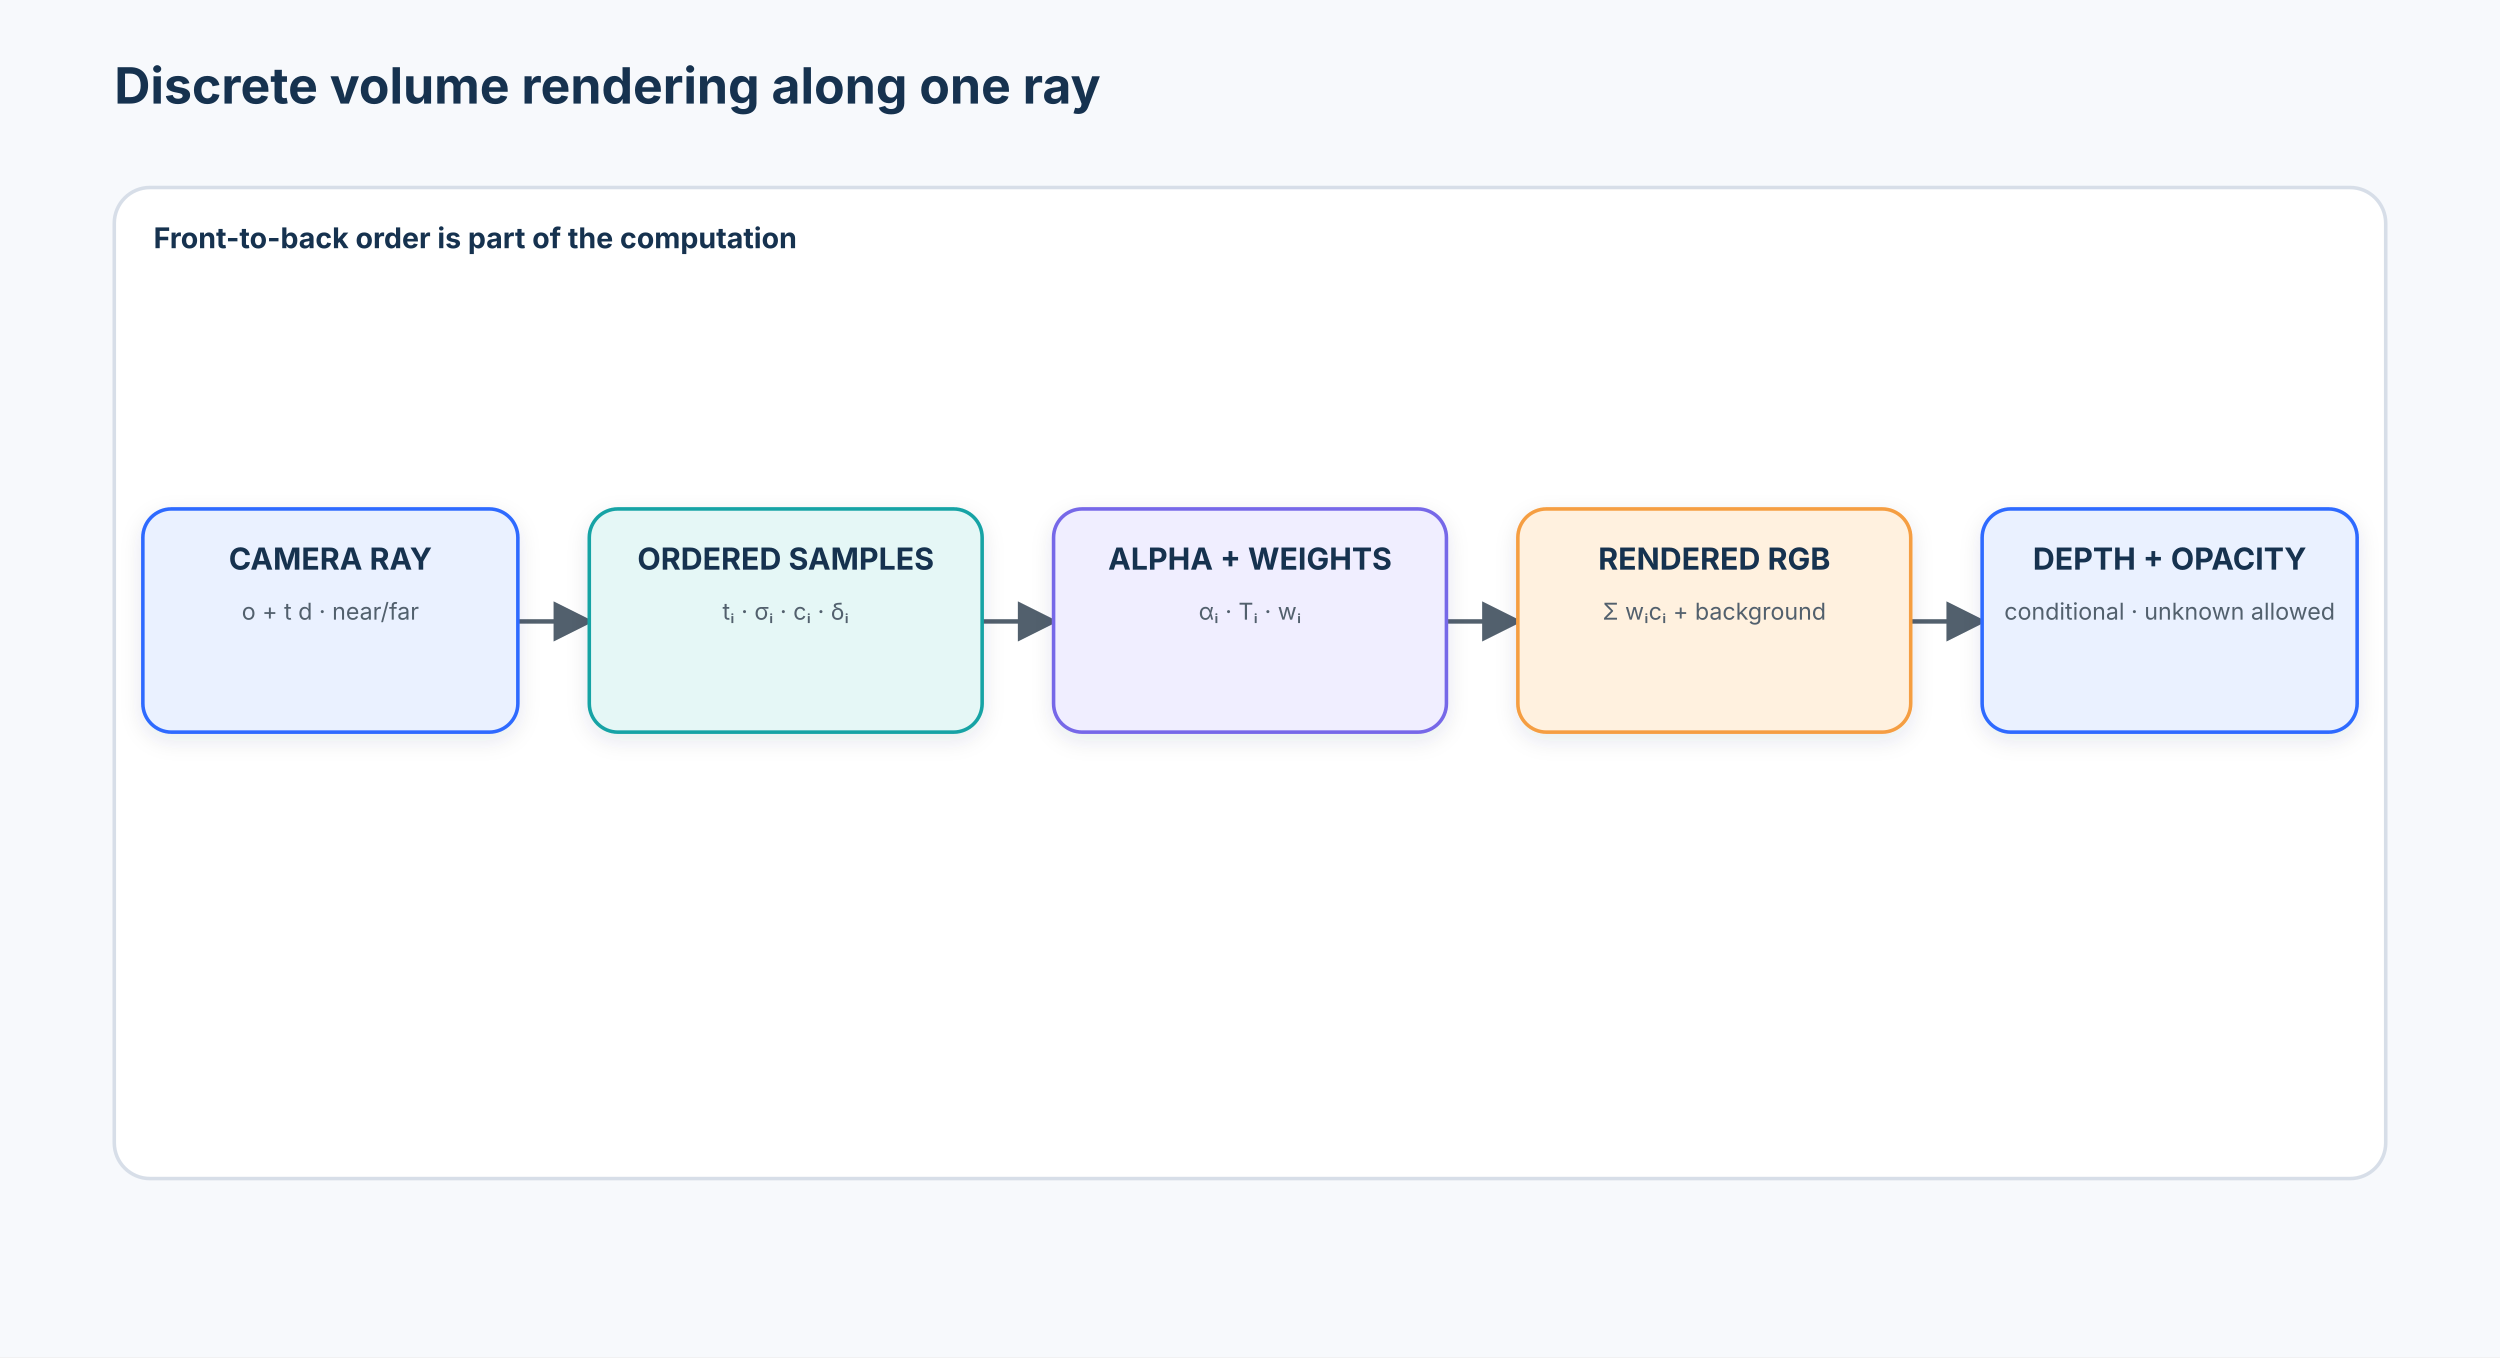
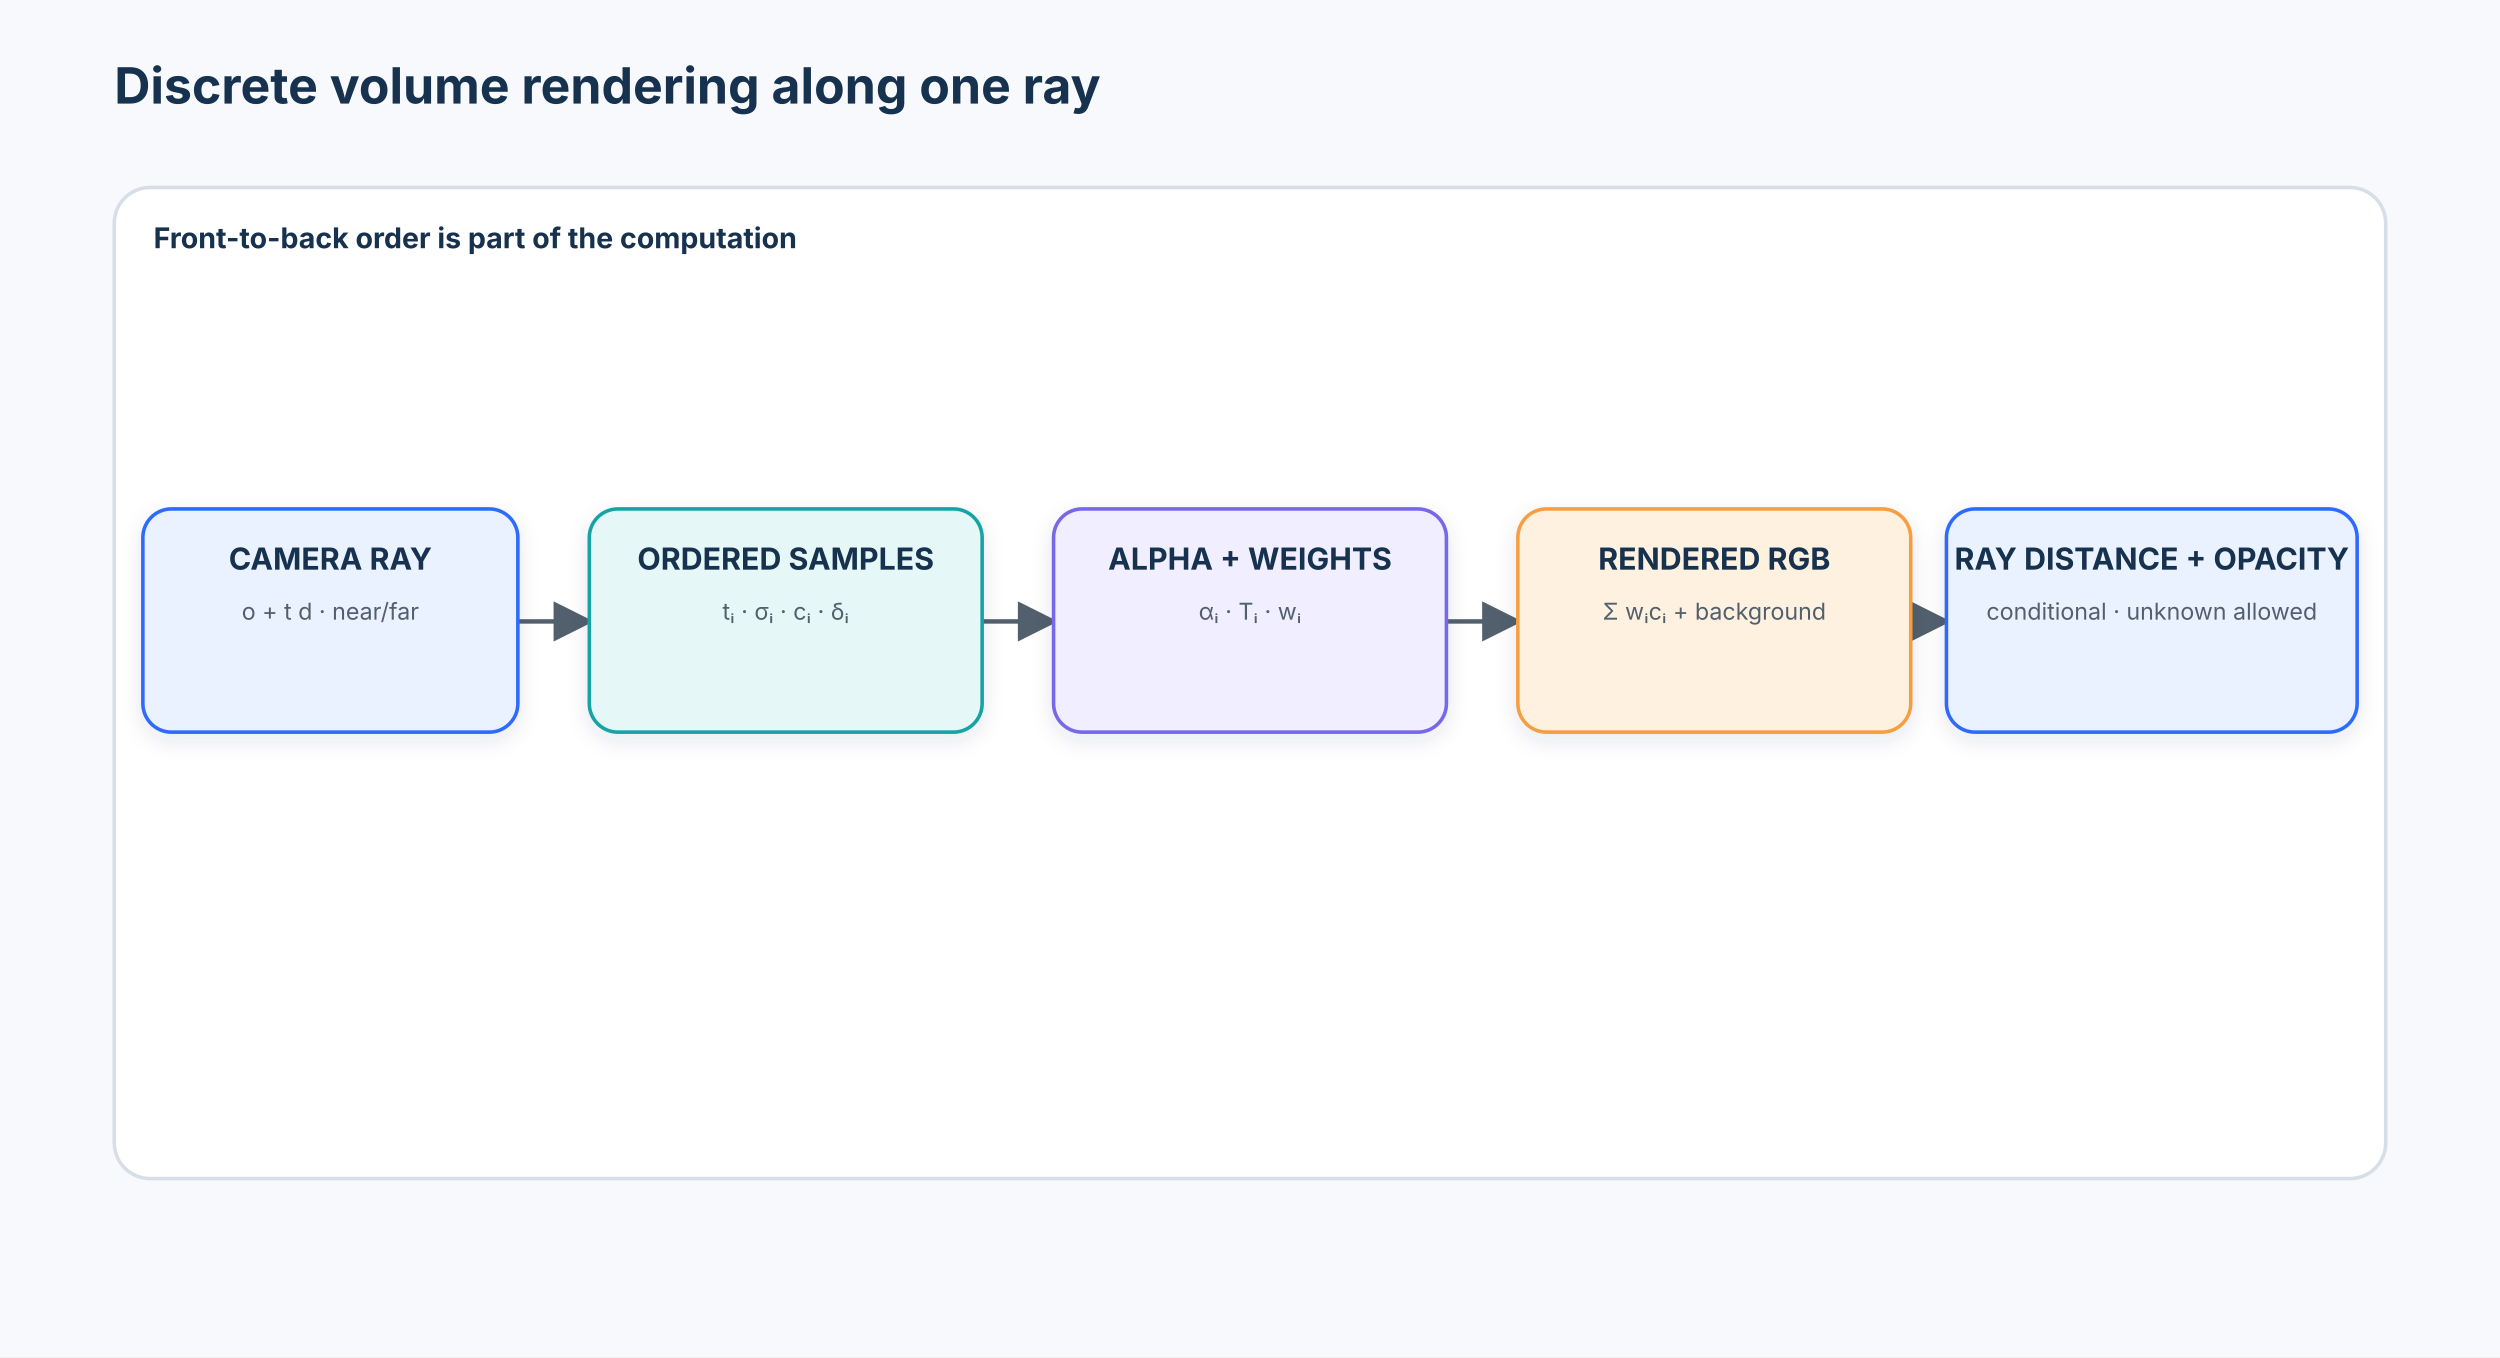
<svg xmlns="http://www.w3.org/2000/svg" viewBox="0 0 1400 760" role="img" aria-labelledby="title description">
  <defs>
    <filter id="shadow" x="-20%" y="-20%" width="140%" height="140%">
      <feDropShadow dx="0" dy="4" stdDeviation="6" flood-color="#16324F" flood-opacity="0.10" />
    </filter>
    <marker id="arrow" markerWidth="9" markerHeight="9" refX="8" refY="4.5" orient="auto">
      <path d="M0,0 L9,4.5 L0,9 z" fill="#52606D" />
    </marker>
  </defs>
  <rect width="1400" height="760" fill="#F7F9FC" />
  <text x="64" y="58" font-family="Inter, Arial, sans-serif" font-size="28" font-weight="700" fill="#16324F">Discrete volume rendering along one ray</text>
  <rect x="64" y="105" width="1272" height="555" rx="20" fill="#FFFFFF" stroke="#D7DEE8" stroke-width="2" />
  <text x="86" y="139" font-family="Inter, Arial, sans-serif" font-size="16" font-weight="700" fill="#16324F">Front-to-back order is part of the computation</text>
  <polyline points="290,348 330,348" fill="none" stroke="#52606D" stroke-width="2.5" stroke-linejoin="round" marker-end="url(#arrow)" />
  <polyline points="550,348 590,348" fill="none" stroke="#52606D" stroke-width="2.5" stroke-linejoin="round" marker-end="url(#arrow)" />
  <polyline points="810,348 850,348" fill="none" stroke="#52606D" stroke-width="2.5" stroke-linejoin="round" marker-end="url(#arrow)" />
-   <polyline points="1070,348 1110,348" fill="none" stroke="#52606D" stroke-width="2.5" stroke-linejoin="round" marker-end="url(#arrow)" />
+   <polyline points="1070,348 1090,348" fill="none" stroke="#52606D" stroke-width="2.5" stroke-linejoin="round" marker-end="url(#arrow)" />
  <rect x="80" y="285" width="210" height="125" rx="16" fill="#EAF1FF" stroke="#2F6BFF" stroke-width="2" filter="url(#shadow)" />
  <text x="185.0" y="319" text-anchor="middle" font-family="Inter, Arial, sans-serif" font-size="17" font-weight="700" fill="#16324F">CAMERA RAY</text>
  <text x="185.0" y="347" text-anchor="middle" font-family="Inter, Arial, sans-serif" font-size="13" fill="#52606D">o + t d · near/far</text>
  <rect x="330" y="285" width="220" height="125" rx="16" fill="#E5F7F6" stroke="#16A3A5" stroke-width="2" filter="url(#shadow)" />
  <text x="440.0" y="319" text-anchor="middle" font-family="Inter, Arial, sans-serif" font-size="17" font-weight="700" fill="#16324F">ORDERED SAMPLES</text>
  <text x="440.0" y="347" text-anchor="middle" font-family="Inter, Arial, sans-serif" font-size="13" fill="#52606D">tᵢ · σᵢ · cᵢ · δᵢ</text>
  <rect x="590" y="285" width="220" height="125" rx="16" fill="#F0EEFF" stroke="#7667E8" stroke-width="2" filter="url(#shadow)" />
  <text x="700.0" y="319" text-anchor="middle" font-family="Inter, Arial, sans-serif" font-size="17" font-weight="700" fill="#16324F">ALPHA + WEIGHTS</text>
  <text x="700.0" y="347" text-anchor="middle" font-family="Inter, Arial, sans-serif" font-size="13" fill="#52606D">αᵢ · Tᵢ · wᵢ</text>
  <rect x="850" y="285" width="220" height="125" rx="16" fill="#FFF1DF" stroke="#F59E42" stroke-width="2" filter="url(#shadow)" />
  <text x="960.0" y="319" text-anchor="middle" font-family="Inter, Arial, sans-serif" font-size="17" font-weight="700" fill="#16324F">RENDERED RGB</text>
  <text x="960.0" y="347" text-anchor="middle" font-family="Inter, Arial, sans-serif" font-size="13" fill="#52606D">Σ wᵢcᵢ + background</text>
-   <rect x="1110" y="285" width="210" height="125" rx="16" fill="#EAF1FF" stroke="#2F6BFF" stroke-width="2" filter="url(#shadow)" />
-   <text x="1215.0" y="319" text-anchor="middle" font-family="Inter, Arial, sans-serif" font-size="17" font-weight="700" fill="#16324F">DEPTH + OPACITY</text>
-   <text x="1215.0" y="347" text-anchor="middle" font-family="Inter, Arial, sans-serif" font-size="13" fill="#52606D">conditional · unknown allowed</text>
+   <rect x="1090" y="285" width="230" height="125" rx="16" fill="#EAF1FF" stroke="#2F6BFF" stroke-width="2" filter="url(#shadow)" />
+   <text x="1205.0" y="319" text-anchor="middle" font-family="Inter, Arial, sans-serif" font-size="17" font-weight="700" fill="#16324F">RAY DISTANCE + OPACITY</text>
+   <text x="1205.0" y="347" text-anchor="middle" font-family="Inter, Arial, sans-serif" font-size="13" fill="#52606D">conditional · unknown allowed</text>
</svg>
